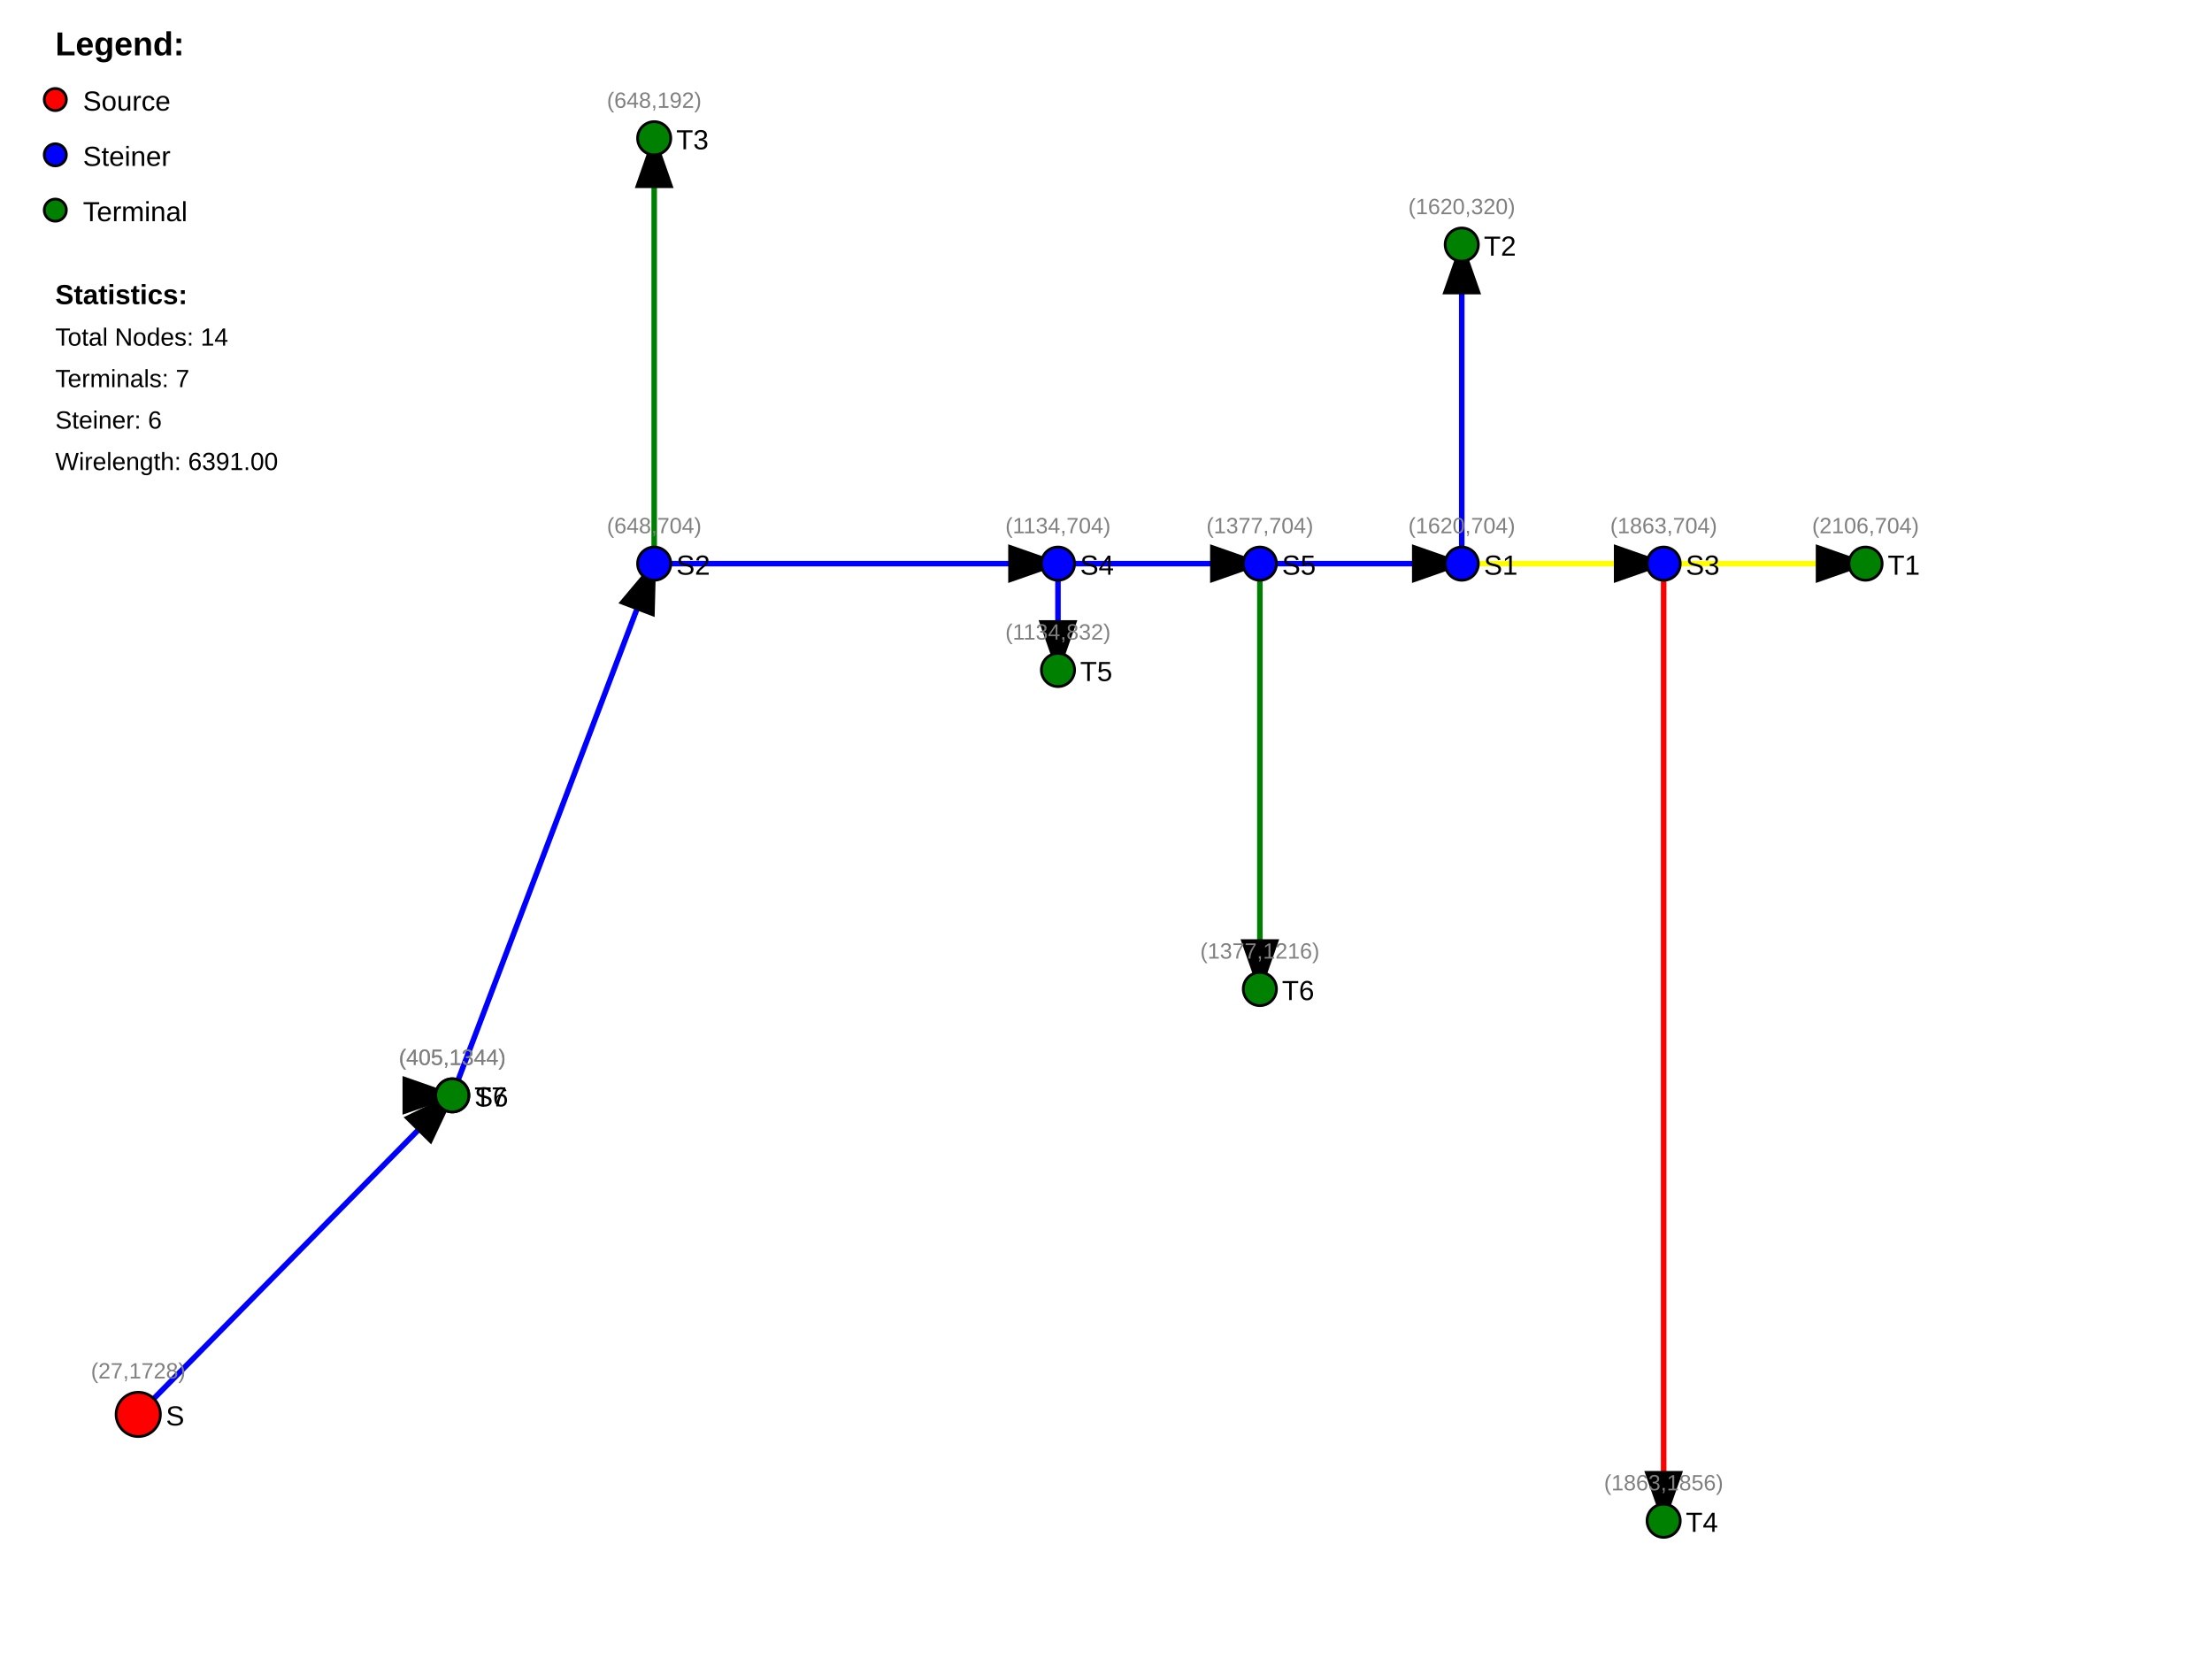
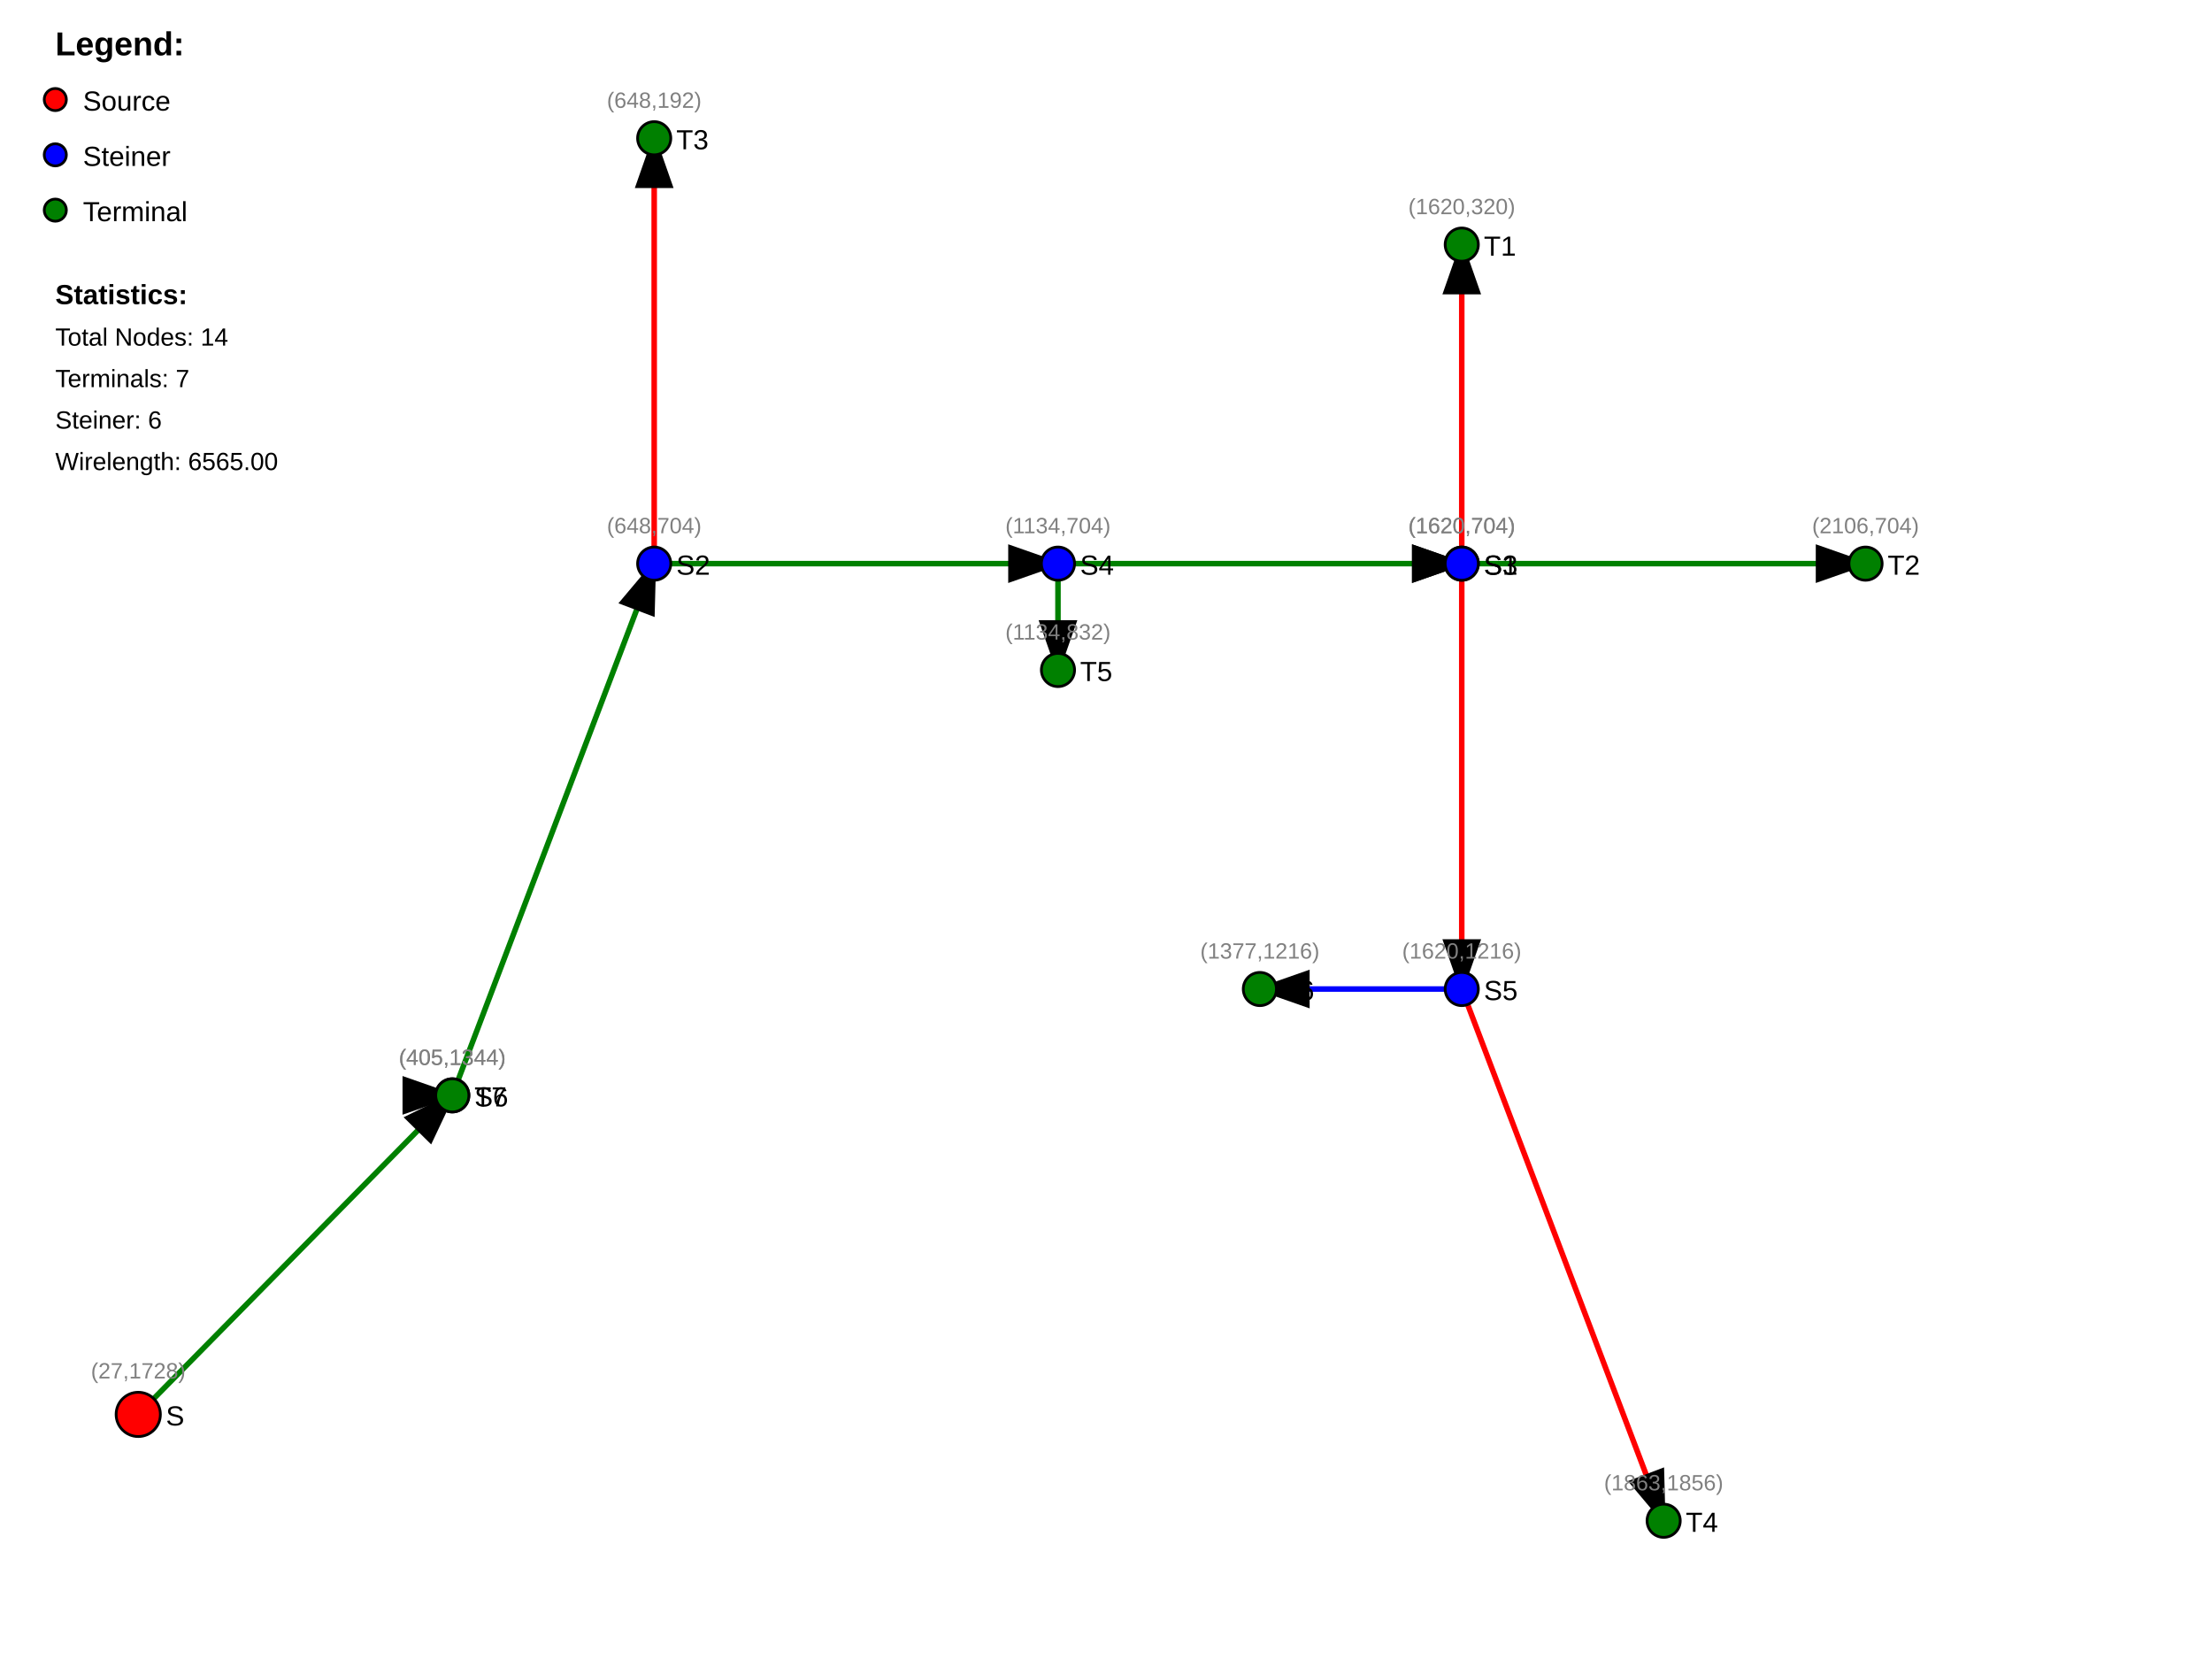
<svg xmlns="http://www.w3.org/2000/svg" width="800" height="600">
  <rect width="100%" height="100%" fill="white" />
  <defs>
    <marker id="arrowhead" markerWidth="10" markerHeight="7" refX="9" refY="3.5" orient="auto">
      <polygon points="0 0, 10 3.5, 0 7" fill="black" />
    </marker>
  </defs>
-   <line x1="50.0" y1="511.538" x2="163.582" y2="396.154" stroke="blue" stroke-width="2" marker-end="url(#arrowhead)" />
-   <line x1="163.582" y1="396.154" x2="236.599" y2="203.846" stroke="blue" stroke-width="2" marker-end="url(#arrowhead)" />
-   <line x1="163.582" y1="396.154" x2="163.582" y2="396.154" stroke="red" stroke-width="2" marker-end="url(#arrowhead)" />
-   <line x1="236.599" y1="203.846" x2="236.599" y2="50.0" stroke="green" stroke-width="2" marker-end="url(#arrowhead)" />
-   <line x1="236.599" y1="203.846" x2="382.632" y2="203.846" stroke="blue" stroke-width="2" marker-end="url(#arrowhead)" />
-   <line x1="382.632" y1="203.846" x2="382.632" y2="242.308" stroke="blue" stroke-width="2" marker-end="url(#arrowhead)" />
-   <line x1="382.632" y1="203.846" x2="455.649" y2="203.846" stroke="blue" stroke-width="2" marker-end="url(#arrowhead)" />
-   <line x1="455.649" y1="203.846" x2="528.666" y2="203.846" stroke="blue" stroke-width="2" marker-end="url(#arrowhead)" />
-   <line x1="455.649" y1="203.846" x2="455.649" y2="357.692" stroke="green" stroke-width="2" marker-end="url(#arrowhead)" />
-   <line x1="528.666" y1="203.846" x2="528.666" y2="88.462" stroke="blue" stroke-width="2" marker-end="url(#arrowhead)" />
-   <line x1="528.666" y1="203.846" x2="601.683" y2="203.846" stroke="yellow" stroke-width="2" marker-end="url(#arrowhead)" />
-   <line x1="601.683" y1="203.846" x2="674.7" y2="203.846" stroke="yellow" stroke-width="2" marker-end="url(#arrowhead)" />
-   <line x1="601.683" y1="203.846" x2="601.683" y2="550.0" stroke="red" stroke-width="2" marker-end="url(#arrowhead)" />
+   <line x1="50.0" y1="511.538" x2="163.582" y2="396.154" stroke="green" stroke-width="2" marker-end="url(#arrowhead)" />
+   <line x1="163.582" y1="396.154" x2="236.599" y2="203.846" stroke="green" stroke-width="2" marker-end="url(#arrowhead)" />
+   <line x1="163.582" y1="396.154" x2="163.582" y2="396.154" stroke="green" stroke-width="2" marker-end="url(#arrowhead)" />
+   <line x1="236.599" y1="203.846" x2="236.599" y2="50.0" stroke="red" stroke-width="2" marker-end="url(#arrowhead)" />
+   <line x1="236.599" y1="203.846" x2="382.632" y2="203.846" stroke="green" stroke-width="2" marker-end="url(#arrowhead)" />
+   <line x1="382.632" y1="203.846" x2="528.666" y2="203.846" stroke="green" stroke-width="2" marker-end="url(#arrowhead)" />
+   <line x1="382.632" y1="203.846" x2="382.632" y2="242.308" stroke="green" stroke-width="2" marker-end="url(#arrowhead)" />
+   <line x1="528.666" y1="203.846" x2="674.7" y2="203.846" stroke="green" stroke-width="2" marker-end="url(#arrowhead)" />
+   <line x1="528.666" y1="203.846" x2="528.666" y2="203.846" stroke="red" stroke-width="2" marker-end="url(#arrowhead)" />
+   <line x1="528.666" y1="203.846" x2="528.666" y2="88.462" stroke="red" stroke-width="2" marker-end="url(#arrowhead)" />
+   <line x1="528.666" y1="203.846" x2="528.666" y2="357.692" stroke="red" stroke-width="2" marker-end="url(#arrowhead)" />
+   <line x1="528.666" y1="357.692" x2="601.683" y2="550.0" stroke="red" stroke-width="2" marker-end="url(#arrowhead)" />
+   <line x1="528.666" y1="357.692" x2="455.649" y2="357.692" stroke="blue" stroke-width="2" marker-end="url(#arrowhead)" />
  <circle cx="50.0" cy="511.538" r="8" fill="red" stroke="black" stroke-width="1" />
  <text x="60.0" y="515.538" font-family="Arial" font-size="10" fill="black">S</text>
  <text x="50.0" y="498.538" font-family="Arial" font-size="8" fill="gray" text-anchor="middle">(27,1728)</text>
-   <circle cx="674.7" cy="203.846" r="6" fill="green" stroke="black" stroke-width="1" />
-   <text x="682.7" y="207.846" font-family="Arial" font-size="10" fill="black">T1</text>
-   <text x="674.7" y="192.846" font-family="Arial" font-size="8" fill="gray" text-anchor="middle">(2106,704)</text>
+   <circle cx="528.666" cy="88.462" r="6" fill="green" stroke="black" stroke-width="1" />
+   <text x="536.666" y="92.462" font-family="Arial" font-size="10" fill="black">T1</text>
+   <text x="528.666" y="77.462" font-family="Arial" font-size="8" fill="gray" text-anchor="middle">(1620,320)</text>
  <circle cx="528.666" cy="203.846" r="6" fill="blue" stroke="black" stroke-width="1" />
  <text x="536.666" y="207.846" font-family="Arial" font-size="10" fill="black">S1</text>
  <text x="528.666" y="192.846" font-family="Arial" font-size="8" fill="gray" text-anchor="middle">(1620,704)</text>
-   <circle cx="528.666" cy="88.462" r="6" fill="green" stroke="black" stroke-width="1" />
-   <text x="536.666" y="92.462" font-family="Arial" font-size="10" fill="black">T2</text>
-   <text x="528.666" y="77.462" font-family="Arial" font-size="8" fill="gray" text-anchor="middle">(1620,320)</text>
+   <circle cx="674.7" cy="203.846" r="6" fill="green" stroke="black" stroke-width="1" />
+   <text x="682.7" y="207.846" font-family="Arial" font-size="10" fill="black">T2</text>
+   <text x="674.7" y="192.846" font-family="Arial" font-size="8" fill="gray" text-anchor="middle">(2106,704)</text>
  <circle cx="236.599" cy="203.846" r="6" fill="blue" stroke="black" stroke-width="1" />
  <text x="244.599" y="207.846" font-family="Arial" font-size="10" fill="black">S2</text>
  <text x="236.599" y="192.846" font-family="Arial" font-size="8" fill="gray" text-anchor="middle">(648,704)</text>
  <circle cx="236.599" cy="50.0" r="6" fill="green" stroke="black" stroke-width="1" />
  <text x="244.599" y="54.0" font-family="Arial" font-size="10" fill="black">T3</text>
  <text x="236.599" y="39.0" font-family="Arial" font-size="8" fill="gray" text-anchor="middle">(648,192)</text>
-   <circle cx="601.683" cy="203.846" r="6" fill="blue" stroke="black" stroke-width="1" />
-   <text x="609.683" y="207.846" font-family="Arial" font-size="10" fill="black">S3</text>
-   <text x="601.683" y="192.846" font-family="Arial" font-size="8" fill="gray" text-anchor="middle">(1863,704)</text>
+   <circle cx="528.666" cy="203.846" r="6" fill="blue" stroke="black" stroke-width="1" />
+   <text x="536.666" y="207.846" font-family="Arial" font-size="10" fill="black">S3</text>
+   <text x="528.666" y="192.846" font-family="Arial" font-size="8" fill="gray" text-anchor="middle">(1620,704)</text>
  <circle cx="601.683" cy="550.0" r="6" fill="green" stroke="black" stroke-width="1" />
  <text x="609.683" y="554.0" font-family="Arial" font-size="10" fill="black">T4</text>
  <text x="601.683" y="539.0" font-family="Arial" font-size="8" fill="gray" text-anchor="middle">(1863,1856)</text>
  <circle cx="382.632" cy="203.846" r="6" fill="blue" stroke="black" stroke-width="1" />
  <text x="390.632" y="207.846" font-family="Arial" font-size="10" fill="black">S4</text>
  <text x="382.632" y="192.846" font-family="Arial" font-size="8" fill="gray" text-anchor="middle">(1134,704)</text>
  <circle cx="382.632" cy="242.308" r="6" fill="green" stroke="black" stroke-width="1" />
  <text x="390.632" y="246.308" font-family="Arial" font-size="10" fill="black">T5</text>
  <text x="382.632" y="231.308" font-family="Arial" font-size="8" fill="gray" text-anchor="middle">(1134,832)</text>
-   <circle cx="455.649" cy="203.846" r="6" fill="blue" stroke="black" stroke-width="1" />
-   <text x="463.649" y="207.846" font-family="Arial" font-size="10" fill="black">S5</text>
-   <text x="455.649" y="192.846" font-family="Arial" font-size="8" fill="gray" text-anchor="middle">(1377,704)</text>
+   <circle cx="528.666" cy="357.692" r="6" fill="blue" stroke="black" stroke-width="1" />
+   <text x="536.666" y="361.692" font-family="Arial" font-size="10" fill="black">S5</text>
+   <text x="528.666" y="346.692" font-family="Arial" font-size="8" fill="gray" text-anchor="middle">(1620,1216)</text>
  <circle cx="455.649" cy="357.692" r="6" fill="green" stroke="black" stroke-width="1" />
  <text x="463.649" y="361.692" font-family="Arial" font-size="10" fill="black">T6</text>
  <text x="455.649" y="346.692" font-family="Arial" font-size="8" fill="gray" text-anchor="middle">(1377,1216)</text>
  <circle cx="163.582" cy="396.154" r="6" fill="blue" stroke="black" stroke-width="1" />
  <text x="171.582" y="400.154" font-family="Arial" font-size="10" fill="black">S6</text>
  <text x="163.582" y="385.154" font-family="Arial" font-size="8" fill="gray" text-anchor="middle">(405,1344)</text>
  <circle cx="163.582" cy="396.154" r="6" fill="green" stroke="black" stroke-width="1" />
  <text x="171.582" y="400.154" font-family="Arial" font-size="10" fill="black">T7</text>
  <text x="163.582" y="385.154" font-family="Arial" font-size="8" fill="gray" text-anchor="middle">(405,1344)</text>
  <text x="20" y="20" font-family="Arial" font-size="12" font-weight="bold">Legend:</text>
  <circle cx="20" cy="36" r="4" fill="red" stroke="black" />
  <text x="30" y="40" font-family="Arial" font-size="10">Source</text>
  <circle cx="20" cy="56" r="4" fill="blue" stroke="black" />
  <text x="30" y="60" font-family="Arial" font-size="10">Steiner</text>
  <circle cx="20" cy="76" r="4" fill="green" stroke="black" />
  <text x="30" y="80" font-family="Arial" font-size="10">Terminal</text>
  <text x="20" y="110" font-family="Arial" font-size="10" font-weight="bold">Statistics:</text>
  <text x="20" y="125" font-family="Arial" font-size="9">Total Nodes: 14</text>
  <text x="20" y="140" font-family="Arial" font-size="9">Terminals: 7</text>
  <text x="20" y="155" font-family="Arial" font-size="9">Steiner: 6</text>
-   <text x="20" y="170" font-family="Arial" font-size="9">Wirelength: 6391.00</text>
+   <text x="20" y="170" font-family="Arial" font-size="9">Wirelength: 6565.00</text>
</svg>
